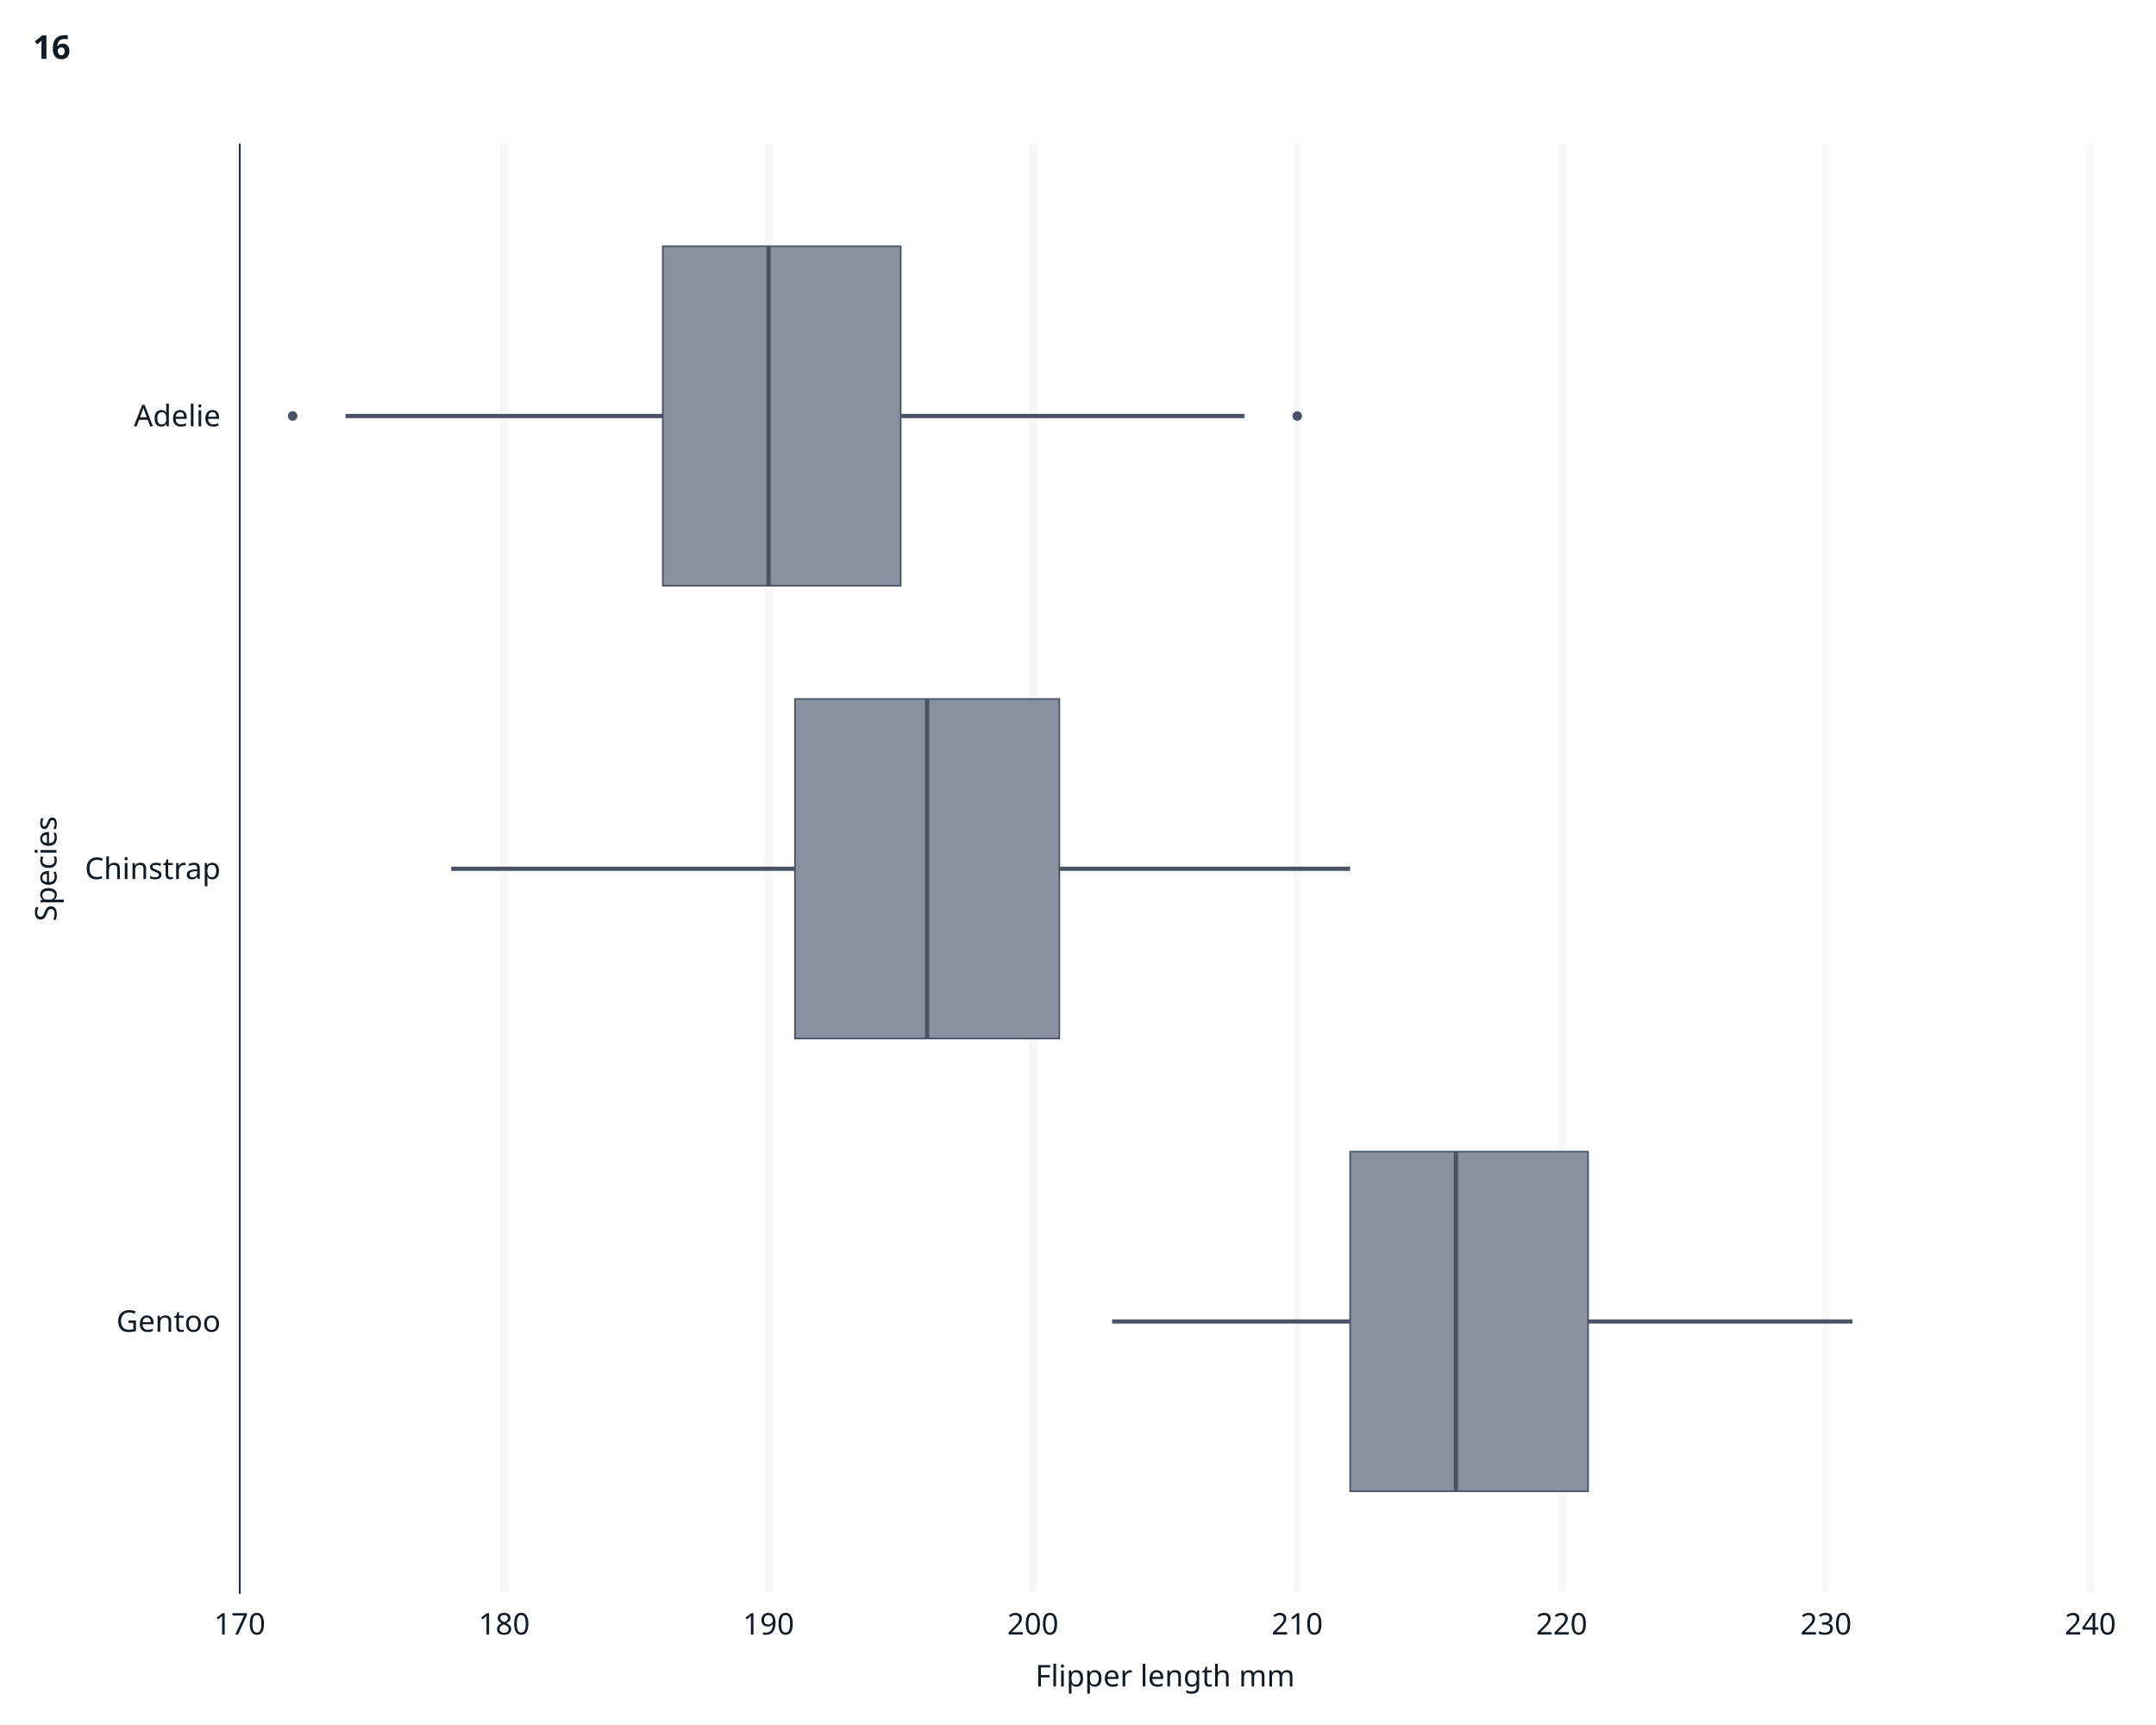
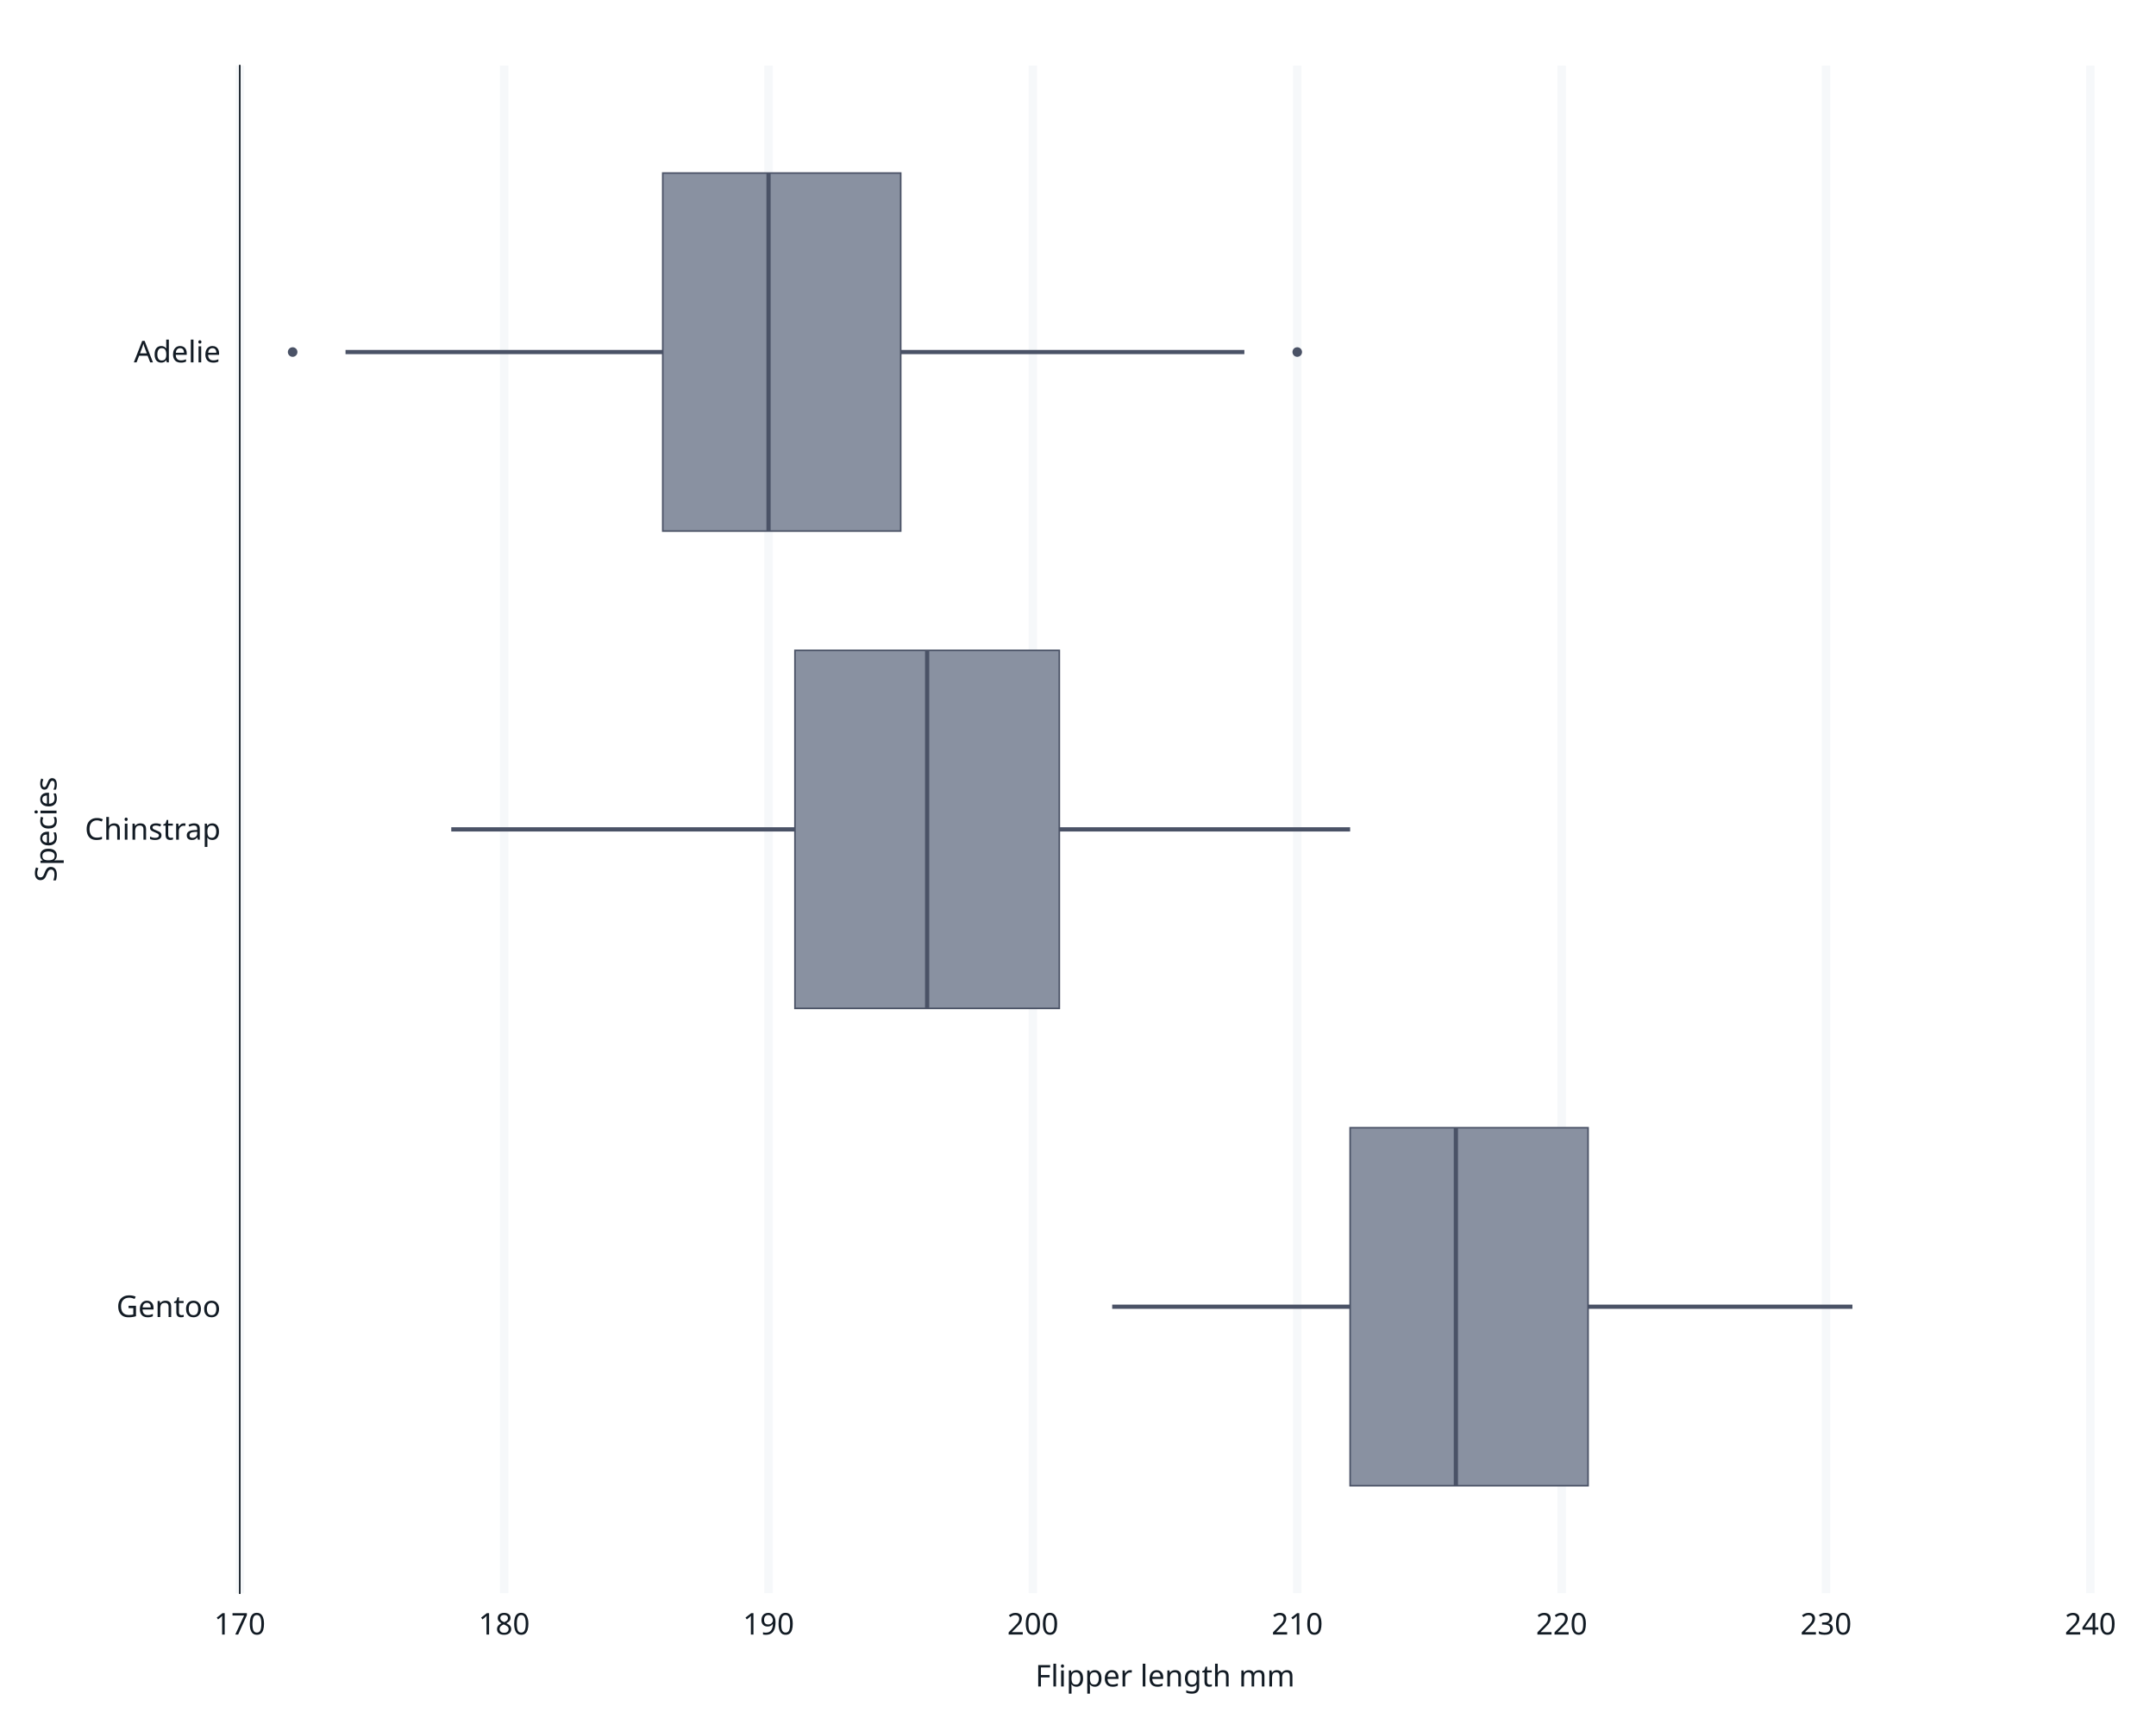
<svg xmlns="http://www.w3.org/2000/svg" class="svglite" data-engine-version="2.0" width="720.00pt" height="576.00pt" viewBox="0 0 720.00 576.00">
  <defs>
    <style type="text/css">
    .svglite line, .svglite polyline, .svglite polygon, .svglite path, .svglite rect, .svglite circle {
      fill: none;
      stroke: #000000;
      stroke-linecap: round;
      stroke-linejoin: round;
      stroke-miterlimit: 10.00;
    }
  </style>
  </defs>
  <rect width="100%" height="100%" style="stroke: none; fill: #FFFFFF;" />
  <defs>
    <clipPath id="cpMC4wMHw3MjAuMDB8MC4wMHw1NzYuMDA=">
      <rect x="0.00" y="0.00" width="720.00" height="576.00" />
    </clipPath>
  </defs>
  <g clip-path="url(#cpMC4wMHw3MjAuMDB8MC4wMHw1NzYuMDA=)">
    <rect x="0" y="0.00" width="720.00" height="576.00" style="stroke-width: 1.07; stroke: #FFFFFF; fill: #FFFFFF;" />
-     <rect x="80.07" y="48.21" width="618.01" height="483.76" style="stroke-width: 1.07; stroke: #FFFFFF; fill: #FFFFFF;" />
-     <polyline points="80.07,441.26 698.08,441.26 " style="stroke-width: 2.84; stroke: none; stroke-linecap: butt;" />
-     <polyline points="80.07,290.09 698.08,290.09 " style="stroke-width: 2.84; stroke: none; stroke-linecap: butt;" />
-     <polyline points="80.07,138.91 698.08,138.91 " style="stroke-width: 2.84; stroke: none; stroke-linecap: butt;" />
-     <polyline points="80.07,531.97 80.07,48.21 " style="stroke-width: 2.84; stroke: #F6F8FA; stroke-linecap: butt;" />
-     <polyline points="168.36,531.97 168.36,48.21 " style="stroke-width: 2.84; stroke: #F6F8FA; stroke-linecap: butt;" />
-     <polyline points="256.65,531.97 256.65,48.21 " style="stroke-width: 2.84; stroke: #F6F8FA; stroke-linecap: butt;" />
-     <polyline points="344.93,531.97 344.93,48.21 " style="stroke-width: 2.84; stroke: #F6F8FA; stroke-linecap: butt;" />
-     <polyline points="433.22,531.97 433.22,48.21 " style="stroke-width: 2.84; stroke: #F6F8FA; stroke-linecap: butt;" />
-     <polyline points="521.51,531.97 521.51,48.21 " style="stroke-width: 2.84; stroke: #F6F8FA; stroke-linecap: butt;" />
-     <polyline points="609.80,531.97 609.80,48.21 " style="stroke-width: 2.84; stroke: #F6F8FA; stroke-linecap: butt;" />
-     <polyline points="698.08,531.97 698.08,48.21 " style="stroke-width: 2.84; stroke: #F6F8FA; stroke-linecap: butt;" />
-     <line x1="530.34" y1="441.26" x2="618.62" y2="441.26" style="stroke-width: 1.41; stroke: #4A5266; stroke-linecap: butt;" />
-     <line x1="450.88" y1="441.26" x2="371.42" y2="441.26" style="stroke-width: 1.41; stroke: #4A5266; stroke-linecap: butt;" />
-     <polygon points="530.34,497.95 450.88,497.95 450.88,384.57 530.34,384.57 530.34,497.95 " style="stroke-width: 0.53; stroke: #4A5266; stroke-linecap: butt; stroke-linejoin: miter; fill: #8991A1;" />
-     <line x1="486.19" y1="497.95" x2="486.19" y2="384.57" style="stroke-width: 1.41; stroke: #4A5266; stroke-linecap: butt; stroke-linejoin: miter;" />
-     <line x1="353.76" y1="290.09" x2="450.88" y2="290.09" style="stroke-width: 1.41; stroke: #4A5266; stroke-linecap: butt;" />
-     <line x1="265.48" y1="290.09" x2="150.70" y2="290.09" style="stroke-width: 1.41; stroke: #4A5266; stroke-linecap: butt;" />
-     <polygon points="353.76,346.78 265.48,346.78 265.48,233.40 353.76,233.40 353.76,346.78 " style="stroke-width: 0.53; stroke: #4A5266; stroke-linecap: butt; stroke-linejoin: miter; fill: #8991A1;" />
-     <line x1="309.62" y1="346.78" x2="309.62" y2="233.40" style="stroke-width: 1.41; stroke: #4A5266; stroke-linecap: butt; stroke-linejoin: miter;" />
-     <circle cx="97.73" cy="138.91" r="1.60" style="stroke-width: 0.00; stroke: #4A5266; fill: #4A5266;" />
-     <circle cx="433.22" cy="138.91" r="1.60" style="stroke-width: 0.00; stroke: #4A5266; fill: #4A5266;" />
-     <line x1="300.79" y1="138.91" x2="415.56" y2="138.91" style="stroke-width: 1.41; stroke: #4A5266; stroke-linecap: butt;" />
-     <line x1="221.33" y1="138.91" x2="115.39" y2="138.91" style="stroke-width: 1.41; stroke: #4A5266; stroke-linecap: butt;" />
-     <polygon points="300.79,195.60 221.33,195.60 221.33,82.22 300.79,82.22 300.79,195.60 " style="stroke-width: 0.53; stroke: #4A5266; stroke-linecap: butt; stroke-linejoin: miter; fill: #8991A1;" />
-     <line x1="256.65" y1="195.60" x2="256.65" y2="82.22" style="stroke-width: 1.41; stroke: #4A5266; stroke-linecap: butt; stroke-linejoin: miter;" />
-     <polyline points="80.07,531.97 80.07,48.21 " style="stroke-width: 0.53; stroke: #121B24; stroke-linecap: square;" />
-     <text x="73.68" y="444.70" text-anchor="end" style="font-size: 10.00px; fill: #121B24; font-family: sans;" textLength="32.81px" lengthAdjust="spacingAndGlyphs">Gentoo</text>
-     <text x="73.68" y="293.53" text-anchor="end" style="font-size: 10.00px; fill: #121B24; font-family: sans;" textLength="42.80px" lengthAdjust="spacingAndGlyphs">Chinstrap</text>
-     <text x="73.68" y="142.36" text-anchor="end" style="font-size: 10.00px; fill: #121B24; font-family: sans;" textLength="27.80px" lengthAdjust="spacingAndGlyphs">Adelie</text>
-     <polyline points="76.42,441.26 80.07,441.26 " style="stroke-width: 0.53; stroke: none; stroke-linecap: butt;" />
-     <polyline points="76.42,290.09 80.07,290.09 " style="stroke-width: 0.53; stroke: none; stroke-linecap: butt;" />
-     <polyline points="76.42,138.91 80.07,138.91 " style="stroke-width: 0.53; stroke: none; stroke-linecap: butt;" />
+     <rect x="80.07" y="21.92" width="618.01" height="510.05" style="stroke-width: 1.07; stroke: #FFFFFF; fill: #FFFFFF;" />
+     <polyline points="80.07,436.33 698.08,436.33 " style="stroke-width: 2.84; stroke: none; stroke-linecap: butt;" />
+     <polyline points="80.07,276.94 698.08,276.94 " style="stroke-width: 2.84; stroke: none; stroke-linecap: butt;" />
+     <polyline points="80.07,117.55 698.08,117.55 " style="stroke-width: 2.84; stroke: none; stroke-linecap: butt;" />
+     <polyline points="80.07,531.97 80.07,21.92 " style="stroke-width: 2.84; stroke: #F6F8FA; stroke-linecap: butt;" />
+     <polyline points="168.36,531.97 168.36,21.92 " style="stroke-width: 2.84; stroke: #F6F8FA; stroke-linecap: butt;" />
+     <polyline points="256.65,531.97 256.65,21.92 " style="stroke-width: 2.84; stroke: #F6F8FA; stroke-linecap: butt;" />
+     <polyline points="344.93,531.97 344.93,21.92 " style="stroke-width: 2.84; stroke: #F6F8FA; stroke-linecap: butt;" />
+     <polyline points="433.22,531.97 433.22,21.92 " style="stroke-width: 2.84; stroke: #F6F8FA; stroke-linecap: butt;" />
+     <polyline points="521.51,531.97 521.51,21.92 " style="stroke-width: 2.84; stroke: #F6F8FA; stroke-linecap: butt;" />
+     <polyline points="609.80,531.97 609.80,21.92 " style="stroke-width: 2.84; stroke: #F6F8FA; stroke-linecap: butt;" />
+     <polyline points="698.08,531.97 698.08,21.92 " style="stroke-width: 2.84; stroke: #F6F8FA; stroke-linecap: butt;" />
+     <line x1="530.34" y1="436.33" x2="618.62" y2="436.33" style="stroke-width: 1.41; stroke: #4A5266; stroke-linecap: butt;" />
+     <line x1="450.88" y1="436.33" x2="371.42" y2="436.33" style="stroke-width: 1.41; stroke: #4A5266; stroke-linecap: butt;" />
+     <polygon points="530.34,496.10 450.88,496.10 450.88,376.56 530.34,376.56 530.34,496.10 " style="stroke-width: 0.53; stroke: #4A5266; stroke-linecap: butt; stroke-linejoin: miter; fill: #8991A1;" />
+     <line x1="486.19" y1="496.10" x2="486.19" y2="376.56" style="stroke-width: 1.41; stroke: #4A5266; stroke-linecap: butt; stroke-linejoin: miter;" />
+     <line x1="353.76" y1="276.94" x2="450.88" y2="276.94" style="stroke-width: 1.41; stroke: #4A5266; stroke-linecap: butt;" />
+     <line x1="265.48" y1="276.94" x2="150.70" y2="276.94" style="stroke-width: 1.41; stroke: #4A5266; stroke-linecap: butt;" />
+     <polygon points="353.76,336.71 265.48,336.71 265.48,217.17 353.76,217.17 353.76,336.71 " style="stroke-width: 0.53; stroke: #4A5266; stroke-linecap: butt; stroke-linejoin: miter; fill: #8991A1;" />
+     <line x1="309.62" y1="336.71" x2="309.62" y2="217.17" style="stroke-width: 1.41; stroke: #4A5266; stroke-linecap: butt; stroke-linejoin: miter;" />
+     <circle cx="97.73" cy="117.55" r="1.60" style="stroke-width: 0.00; stroke: #4A5266; fill: #4A5266;" />
+     <circle cx="433.22" cy="117.55" r="1.60" style="stroke-width: 0.00; stroke: #4A5266; fill: #4A5266;" />
+     <line x1="300.79" y1="117.55" x2="415.56" y2="117.55" style="stroke-width: 1.41; stroke: #4A5266; stroke-linecap: butt;" />
+     <line x1="221.33" y1="117.55" x2="115.39" y2="117.55" style="stroke-width: 1.41; stroke: #4A5266; stroke-linecap: butt;" />
+     <polygon points="300.79,177.32 221.33,177.32 221.33,57.78 300.79,57.78 300.79,177.32 " style="stroke-width: 0.53; stroke: #4A5266; stroke-linecap: butt; stroke-linejoin: miter; fill: #8991A1;" />
+     <line x1="256.65" y1="177.32" x2="256.65" y2="57.78" style="stroke-width: 1.41; stroke: #4A5266; stroke-linecap: butt; stroke-linejoin: miter;" />
+     <polyline points="80.07,531.97 80.07,21.92 " style="stroke-width: 0.53; stroke: #121B24; stroke-linecap: square;" />
+     <text x="73.68" y="439.77" text-anchor="end" style="font-size: 10.00px; fill: #121B24; font-family: sans;" textLength="32.81px" lengthAdjust="spacingAndGlyphs">Gentoo</text>
+     <text x="73.68" y="280.38" text-anchor="end" style="font-size: 10.00px; fill: #121B24; font-family: sans;" textLength="42.80px" lengthAdjust="spacingAndGlyphs">Chinstrap</text>
+     <text x="73.68" y="120.99" text-anchor="end" style="font-size: 10.00px; fill: #121B24; font-family: sans;" textLength="27.80px" lengthAdjust="spacingAndGlyphs">Adelie</text>
+     <polyline points="76.42,436.33 80.07,436.33 " style="stroke-width: 0.53; stroke: none; stroke-linecap: butt;" />
+     <polyline points="76.42,276.94 80.07,276.94 " style="stroke-width: 0.53; stroke: none; stroke-linecap: butt;" />
+     <polyline points="76.42,117.55 80.07,117.55 " style="stroke-width: 0.53; stroke: none; stroke-linecap: butt;" />
    <polyline points="80.07,531.97 698.08,531.97 " style="stroke-width: 0.53; stroke: none; stroke-linecap: square;" />
    <polyline points="80.07,535.62 80.07,531.97 " style="stroke-width: 0.53; stroke: none; stroke-linecap: butt;" />
    <polyline points="168.36,535.62 168.36,531.97 " style="stroke-width: 0.53; stroke: none; stroke-linecap: butt;" />
    <polyline points="256.65,535.62 256.65,531.97 " style="stroke-width: 0.53; stroke: none; stroke-linecap: butt;" />
    <polyline points="344.93,535.62 344.93,531.97 " style="stroke-width: 0.53; stroke: none; stroke-linecap: butt;" />
    <polyline points="433.22,535.62 433.22,531.97 " style="stroke-width: 0.53; stroke: none; stroke-linecap: butt;" />
    <polyline points="521.51,535.62 521.51,531.97 " style="stroke-width: 0.53; stroke: none; stroke-linecap: butt;" />
    <polyline points="609.80,535.62 609.80,531.97 " style="stroke-width: 0.53; stroke: none; stroke-linecap: butt;" />
    <polyline points="698.08,535.62 698.08,531.97 " style="stroke-width: 0.53; stroke: none; stroke-linecap: butt;" />
    <text x="80.07" y="545.79" text-anchor="middle" style="font-size: 10.00px; fill: #121B24; font-family: sans;" textLength="16.69px" lengthAdjust="spacingAndGlyphs">170</text>
    <text x="168.36" y="545.79" text-anchor="middle" style="font-size: 10.00px; fill: #121B24; font-family: sans;" textLength="16.69px" lengthAdjust="spacingAndGlyphs">180</text>
    <text x="256.65" y="545.79" text-anchor="middle" style="font-size: 10.00px; fill: #121B24; font-family: sans;" textLength="16.69px" lengthAdjust="spacingAndGlyphs">190</text>
    <text x="344.93" y="545.79" text-anchor="middle" style="font-size: 10.00px; fill: #121B24; font-family: sans;" textLength="16.69px" lengthAdjust="spacingAndGlyphs">200</text>
    <text x="433.22" y="545.79" text-anchor="middle" style="font-size: 10.00px; fill: #121B24; font-family: sans;" textLength="16.69px" lengthAdjust="spacingAndGlyphs">210</text>
    <text x="521.51" y="545.79" text-anchor="middle" style="font-size: 10.00px; fill: #121B24; font-family: sans;" textLength="16.69px" lengthAdjust="spacingAndGlyphs">220</text>
    <text x="609.80" y="545.79" text-anchor="middle" style="font-size: 10.00px; fill: #121B24; font-family: sans;" textLength="16.69px" lengthAdjust="spacingAndGlyphs">230</text>
    <text x="698.08" y="545.79" text-anchor="middle" style="font-size: 10.00px; fill: #121B24; font-family: sans;" textLength="16.69px" lengthAdjust="spacingAndGlyphs">240</text>
    <text x="389.08" y="563.13" text-anchor="middle" style="font-size: 10.00px; fill: #121B24; font-family: sans;" textLength="80.03px" lengthAdjust="spacingAndGlyphs">Flipper length mm</text>
-     <text transform="translate(18.88,290.09) rotate(-90)" text-anchor="middle" style="font-size: 10.00px; fill: #121B24; font-family: sans;" textLength="35.59px" lengthAdjust="spacingAndGlyphs">Species</text>
-     <text x="10.96" y="19.67" style="font-size: 11.00px; font-weight: bold; fill: #121B24; font-family: sans;" textLength="12.24px" lengthAdjust="spacingAndGlyphs">16</text>
+     <text transform="translate(18.88,276.94) rotate(-90)" text-anchor="middle" style="font-size: 10.00px; fill: #121B24; font-family: sans;" textLength="35.59px" lengthAdjust="spacingAndGlyphs">Species</text>
  </g>
</svg>
